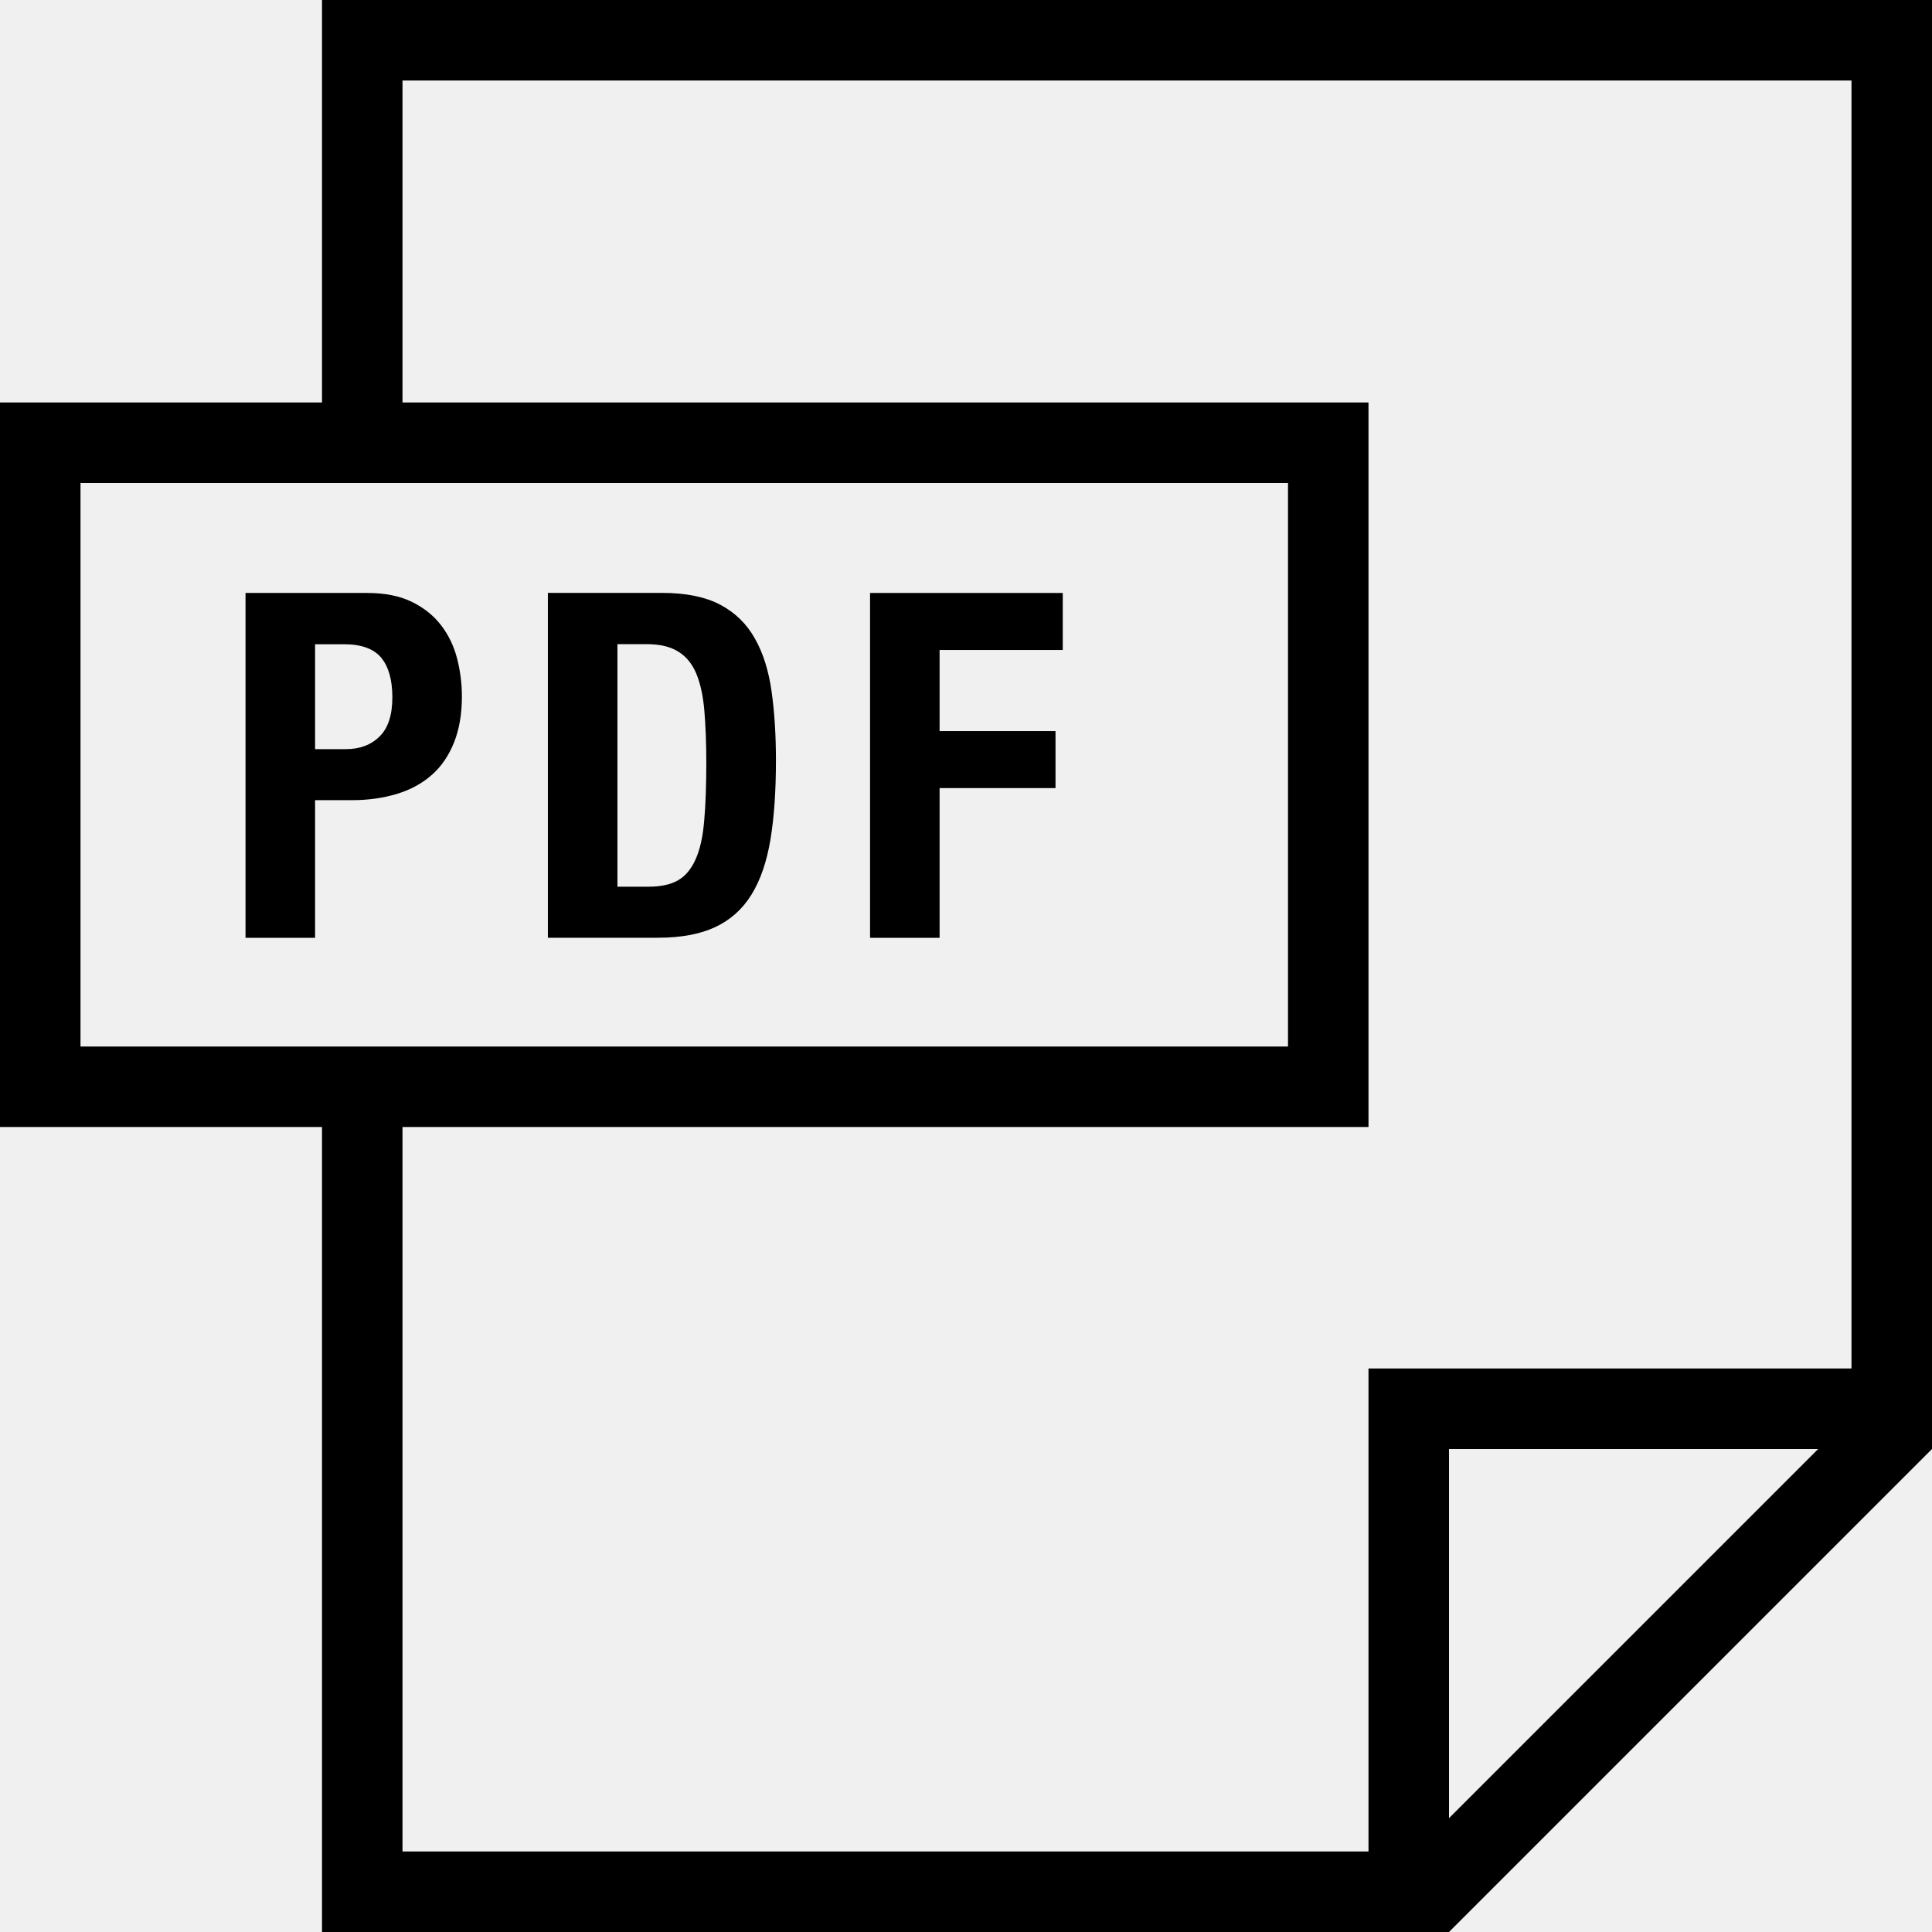
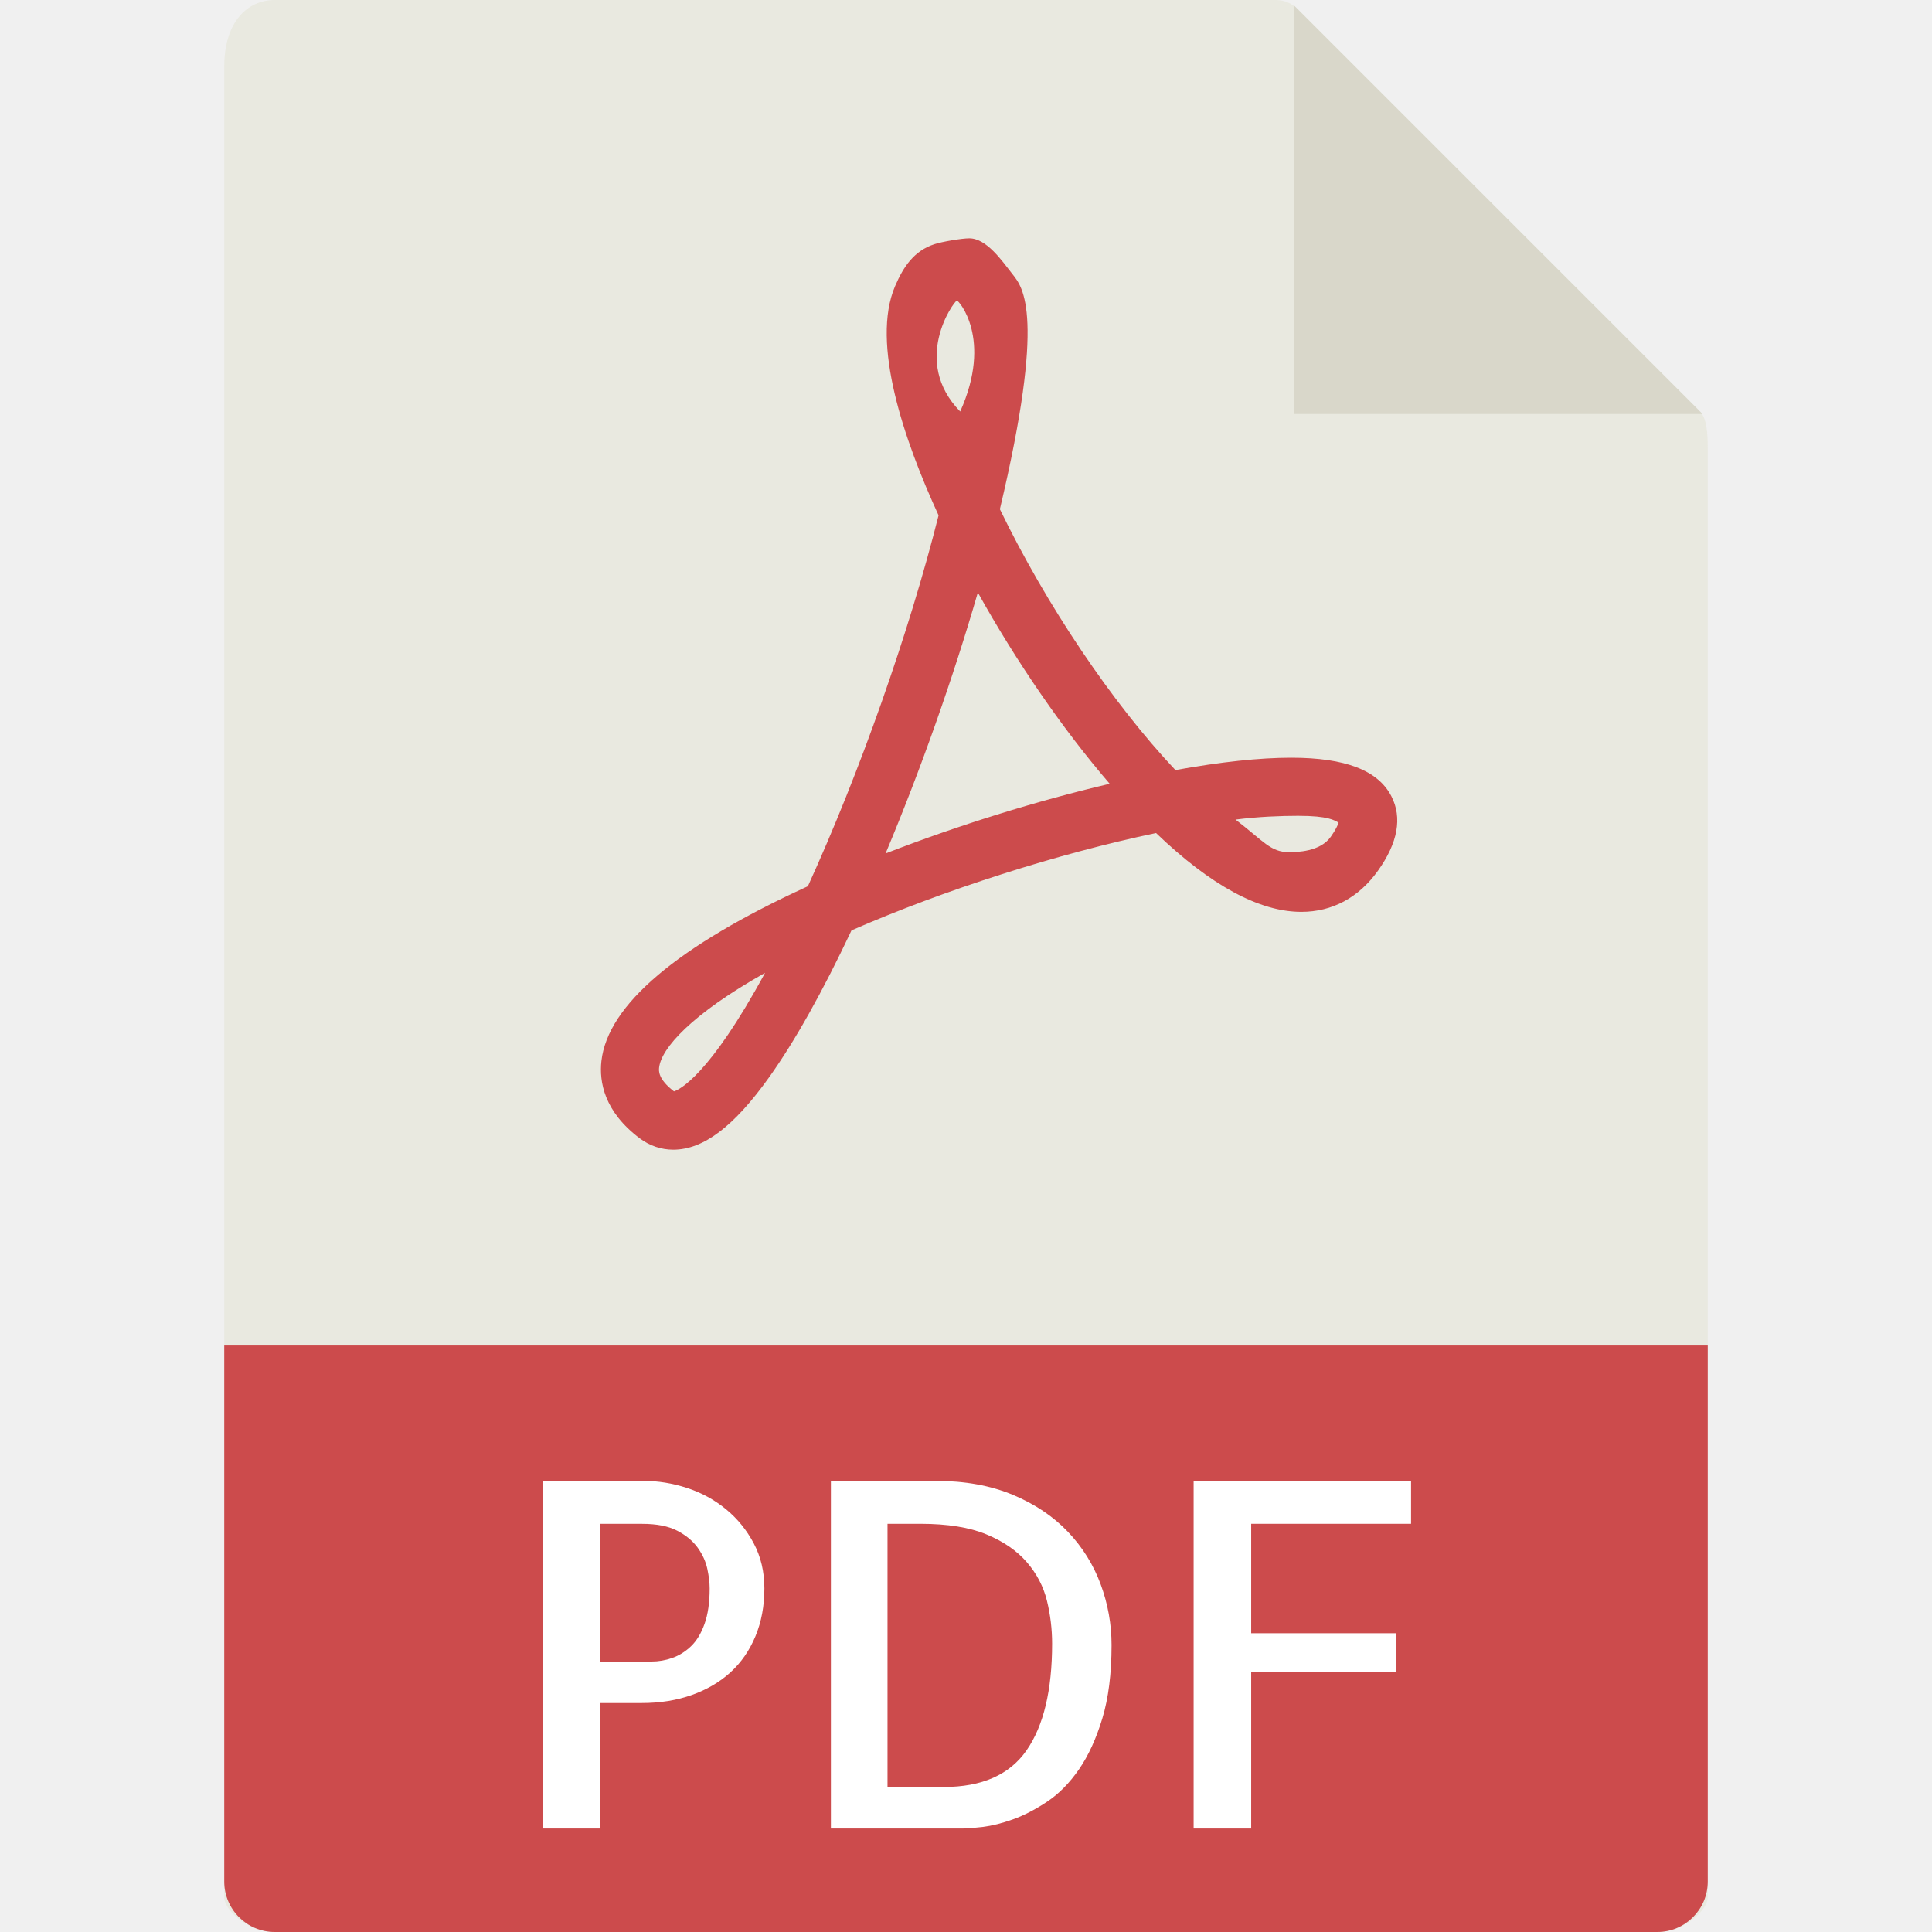
- <svg xmlns="http://www.w3.org/2000/svg" version="1.1" id="Capa_1" x="0px" y="0px" viewBox="0 0 384 384" style="enable-background:new 0 0 384 384;" xml:space="preserve">
+ <svg xmlns="http://www.w3.org/2000/svg" version="1.1" id="Capa_1" x="0px" y="0px" viewBox="0 0 56 56" style="enable-background:new 0 0 56 56;" xml:space="preserve">
  <g>
+     <path style="fill:#E9E9E0;" d="M36.985,0H7.963C7.155,0,6.5,0.655,6.5,1.926V55c0,0.345,0.655,1,1.463,1h40.074   c0.808,0,1.463-0.655,1.463-1V12.978c0-0.696-0.093-0.92-0.257-1.085L37.607,0.257C37.442,0.093,37.218,0,36.985,0z" />
+     <polygon style="fill:#D9D7CA;" points="37.5,0.151 37.5,12 49.349,12  " />
+     <path style="fill:#CC4B4C;" d="M19.514,33.324L19.514,33.324c-0.348,0-0.682-0.113-0.967-0.326   c-1.041-0.781-1.181-1.65-1.115-2.242c0.182-1.628,2.195-3.332,5.985-5.068c1.504-3.296,2.935-7.357,3.788-10.75   c-0.998-2.172-1.968-4.99-1.261-6.643c0.248-0.579,0.557-1.023,1.134-1.215c0.228-0.076,0.804-0.172,1.016-0.172   c0.504,0,0.947,0.649,1.261,1.049c0.295,0.376,0.964,1.173-0.373,6.802c1.348,2.784,3.258,5.62,5.088,7.562   c1.311-0.237,2.439-0.358,3.358-0.358c1.566,0,2.515,0.365,2.902,1.117c0.32,0.622,0.189,1.349-0.39,2.16   c-0.557,0.779-1.325,1.191-2.22,1.191c-1.216,0-2.632-0.768-4.211-2.285c-2.837,0.593-6.15,1.651-8.828,2.822   c-0.836,1.774-1.637,3.203-2.383,4.251C21.273,32.654,20.389,33.324,19.514,33.324z M22.176,28.198   c-2.137,1.201-3.008,2.188-3.071,2.744c-0.01,0.092-0.037,0.334,0.431,0.692C19.685,31.587,20.555,31.19,22.176,28.198z    M35.813,23.756c0.815,0.627,1.014,0.944,1.547,0.944c0.234,0,0.901-0.01,1.21-0.441c0.149-0.209,0.207-0.343,0.23-0.415   c-0.123-0.065-0.286-0.197-1.175-0.197C37.12,23.648,36.485,23.67,35.813,23.756z M28.343,17.174   c-0.715,2.474-1.659,5.145-2.674,7.564c2.09-0.811,4.362-1.519,6.496-2.02C30.815,21.15,29.466,19.192,28.343,17.174z    M27.736,8.712c-0.098,0.033-1.33,1.757,0.096,3.216C28.781,9.813,27.779,8.698,27.736,8.712z" />
+     <path style="fill:#CC4B4C;" d="M48.037,56H7.963C7.155,56,6.5,55.345,6.5,54.537V39h43v15.537C49.5,55.345,48.845,56,48.037,56z" />
    <g>
-       <path d="M64,0v80H0v144h64v160h224l96-96V0H64z M16,208V96h240v112H16z M288,361.376V288h73.376L288,361.376z M368,272h-96v96H80    V224h192V80H80V16h288V272z" />
-     </g>
-   </g>
-   <g>
-     <g>
-       <path d="M90.848,130.864c-0.64-2.464-1.696-4.656-3.168-6.576c-1.472-1.92-3.392-3.472-5.808-4.656    c-2.416-1.184-5.36-1.776-8.88-1.776H48.8V186.4h13.824v-27.36h7.392c3.264,0,6.24-0.448,8.928-1.264s4.976-2.08,6.864-3.744    c1.888-1.648,3.36-3.792,4.416-6.416c1.056-2.624,1.584-5.696,1.584-9.216C91.808,135.84,91.472,133.312,90.848,130.864z     M75.44,146.384c-1.68,1.664-3.92,2.512-6.672,2.512h-6.144v-20.848h5.76c3.456,0,5.92,0.912,7.392,2.688    c1.472,1.792,2.208,4.416,2.208,7.872C77.984,142.128,77.136,144.72,75.44,146.384z" />
-     </g>
-   </g>
-   <g>
-     <g>
-       <path d="M153.36,137.44c-0.576-4.112-1.664-7.6-3.312-10.512c-1.632-2.928-3.92-5.152-6.864-6.72    c-2.96-1.568-6.816-2.368-11.632-2.368h-22.656v68.544h21.824c4.608,0,8.416-0.704,11.424-2.112    c3.008-1.408,5.408-3.536,7.2-6.432c1.792-2.88,3.056-6.56,3.792-10.992c0.736-4.448,1.088-9.68,1.088-15.696    C154.224,146.112,153.936,141.536,153.36,137.44z M139.952,163.264c-0.272,3.152-0.848,5.68-1.728,7.6    c-0.864,1.92-2.032,3.296-3.504,4.128c-1.472,0.832-3.424,1.248-5.856,1.248h-6.144v-48.208h5.84c2.624,0,4.72,0.512,6.288,1.504    c1.584,0.976,2.752,2.448,3.568,4.4c0.8,1.952,1.328,4.4,1.584,7.344c0.24,2.96,0.384,6.384,0.384,10.288    C140.384,156.24,140.24,160.144,139.952,163.264z" />
-     </g>
-   </g>
-   <g>
-     <g>
-       <polygon points="211.232,129.184 211.232,117.856 172.928,117.856 172.928,186.4 186.752,186.4 186.752,156.64 209.792,156.64     209.792,145.312 186.752,145.312 186.752,129.184   " />
+       <path style="fill:#FFFFFF;" d="M17.385,53h-1.641V42.924h2.898c0.428,0,0.852,0.068,1.271,0.205    c0.419,0.137,0.795,0.342,1.128,0.615c0.333,0.273,0.602,0.604,0.807,0.991s0.308,0.822,0.308,1.306    c0,0.511-0.087,0.973-0.26,1.388c-0.173,0.415-0.415,0.764-0.725,1.046c-0.31,0.282-0.684,0.501-1.121,0.656    s-0.921,0.232-1.449,0.232h-1.217V53z M17.385,44.168v3.992h1.504c0.2,0,0.398-0.034,0.595-0.103    c0.196-0.068,0.376-0.18,0.54-0.335c0.164-0.155,0.296-0.371,0.396-0.649c0.1-0.278,0.15-0.622,0.15-1.032    c0-0.164-0.023-0.354-0.068-0.567c-0.046-0.214-0.139-0.419-0.28-0.615c-0.142-0.196-0.34-0.36-0.595-0.492    c-0.255-0.132-0.593-0.198-1.012-0.198H17.385z" />
+       <path style="fill:#FFFFFF;" d="M32.219,47.682c0,0.829-0.089,1.538-0.267,2.126s-0.403,1.08-0.677,1.477s-0.581,0.709-0.923,0.937    s-0.672,0.398-0.991,0.513c-0.319,0.114-0.611,0.187-0.875,0.219C28.222,52.984,28.026,53,27.898,53h-3.814V42.924h3.035    c0.848,0,1.593,0.135,2.235,0.403s1.176,0.627,1.6,1.073s0.74,0.955,0.95,1.524C32.114,46.494,32.219,47.08,32.219,47.682z     M27.352,51.797c1.112,0,1.914-0.355,2.406-1.066s0.738-1.741,0.738-3.09c0-0.419-0.05-0.834-0.15-1.244    c-0.101-0.41-0.294-0.781-0.581-1.114s-0.677-0.602-1.169-0.807s-1.13-0.308-1.914-0.308h-0.957v7.629H27.352z" />
+       <path style="fill:#FFFFFF;" d="M36.266,44.168v3.172h4.211v1.121h-4.211V53h-1.668V42.924H40.9v1.244H36.266z" />
    </g>
  </g>
  <g>
</g>
  <g>
</g>
  <g>
</g>
  <g>
</g>
  <g>
</g>
  <g>
</g>
  <g>
</g>
  <g>
</g>
  <g>
</g>
  <g>
</g>
  <g>
</g>
  <g>
</g>
  <g>
</g>
  <g>
</g>
  <g>
</g>
</svg>
